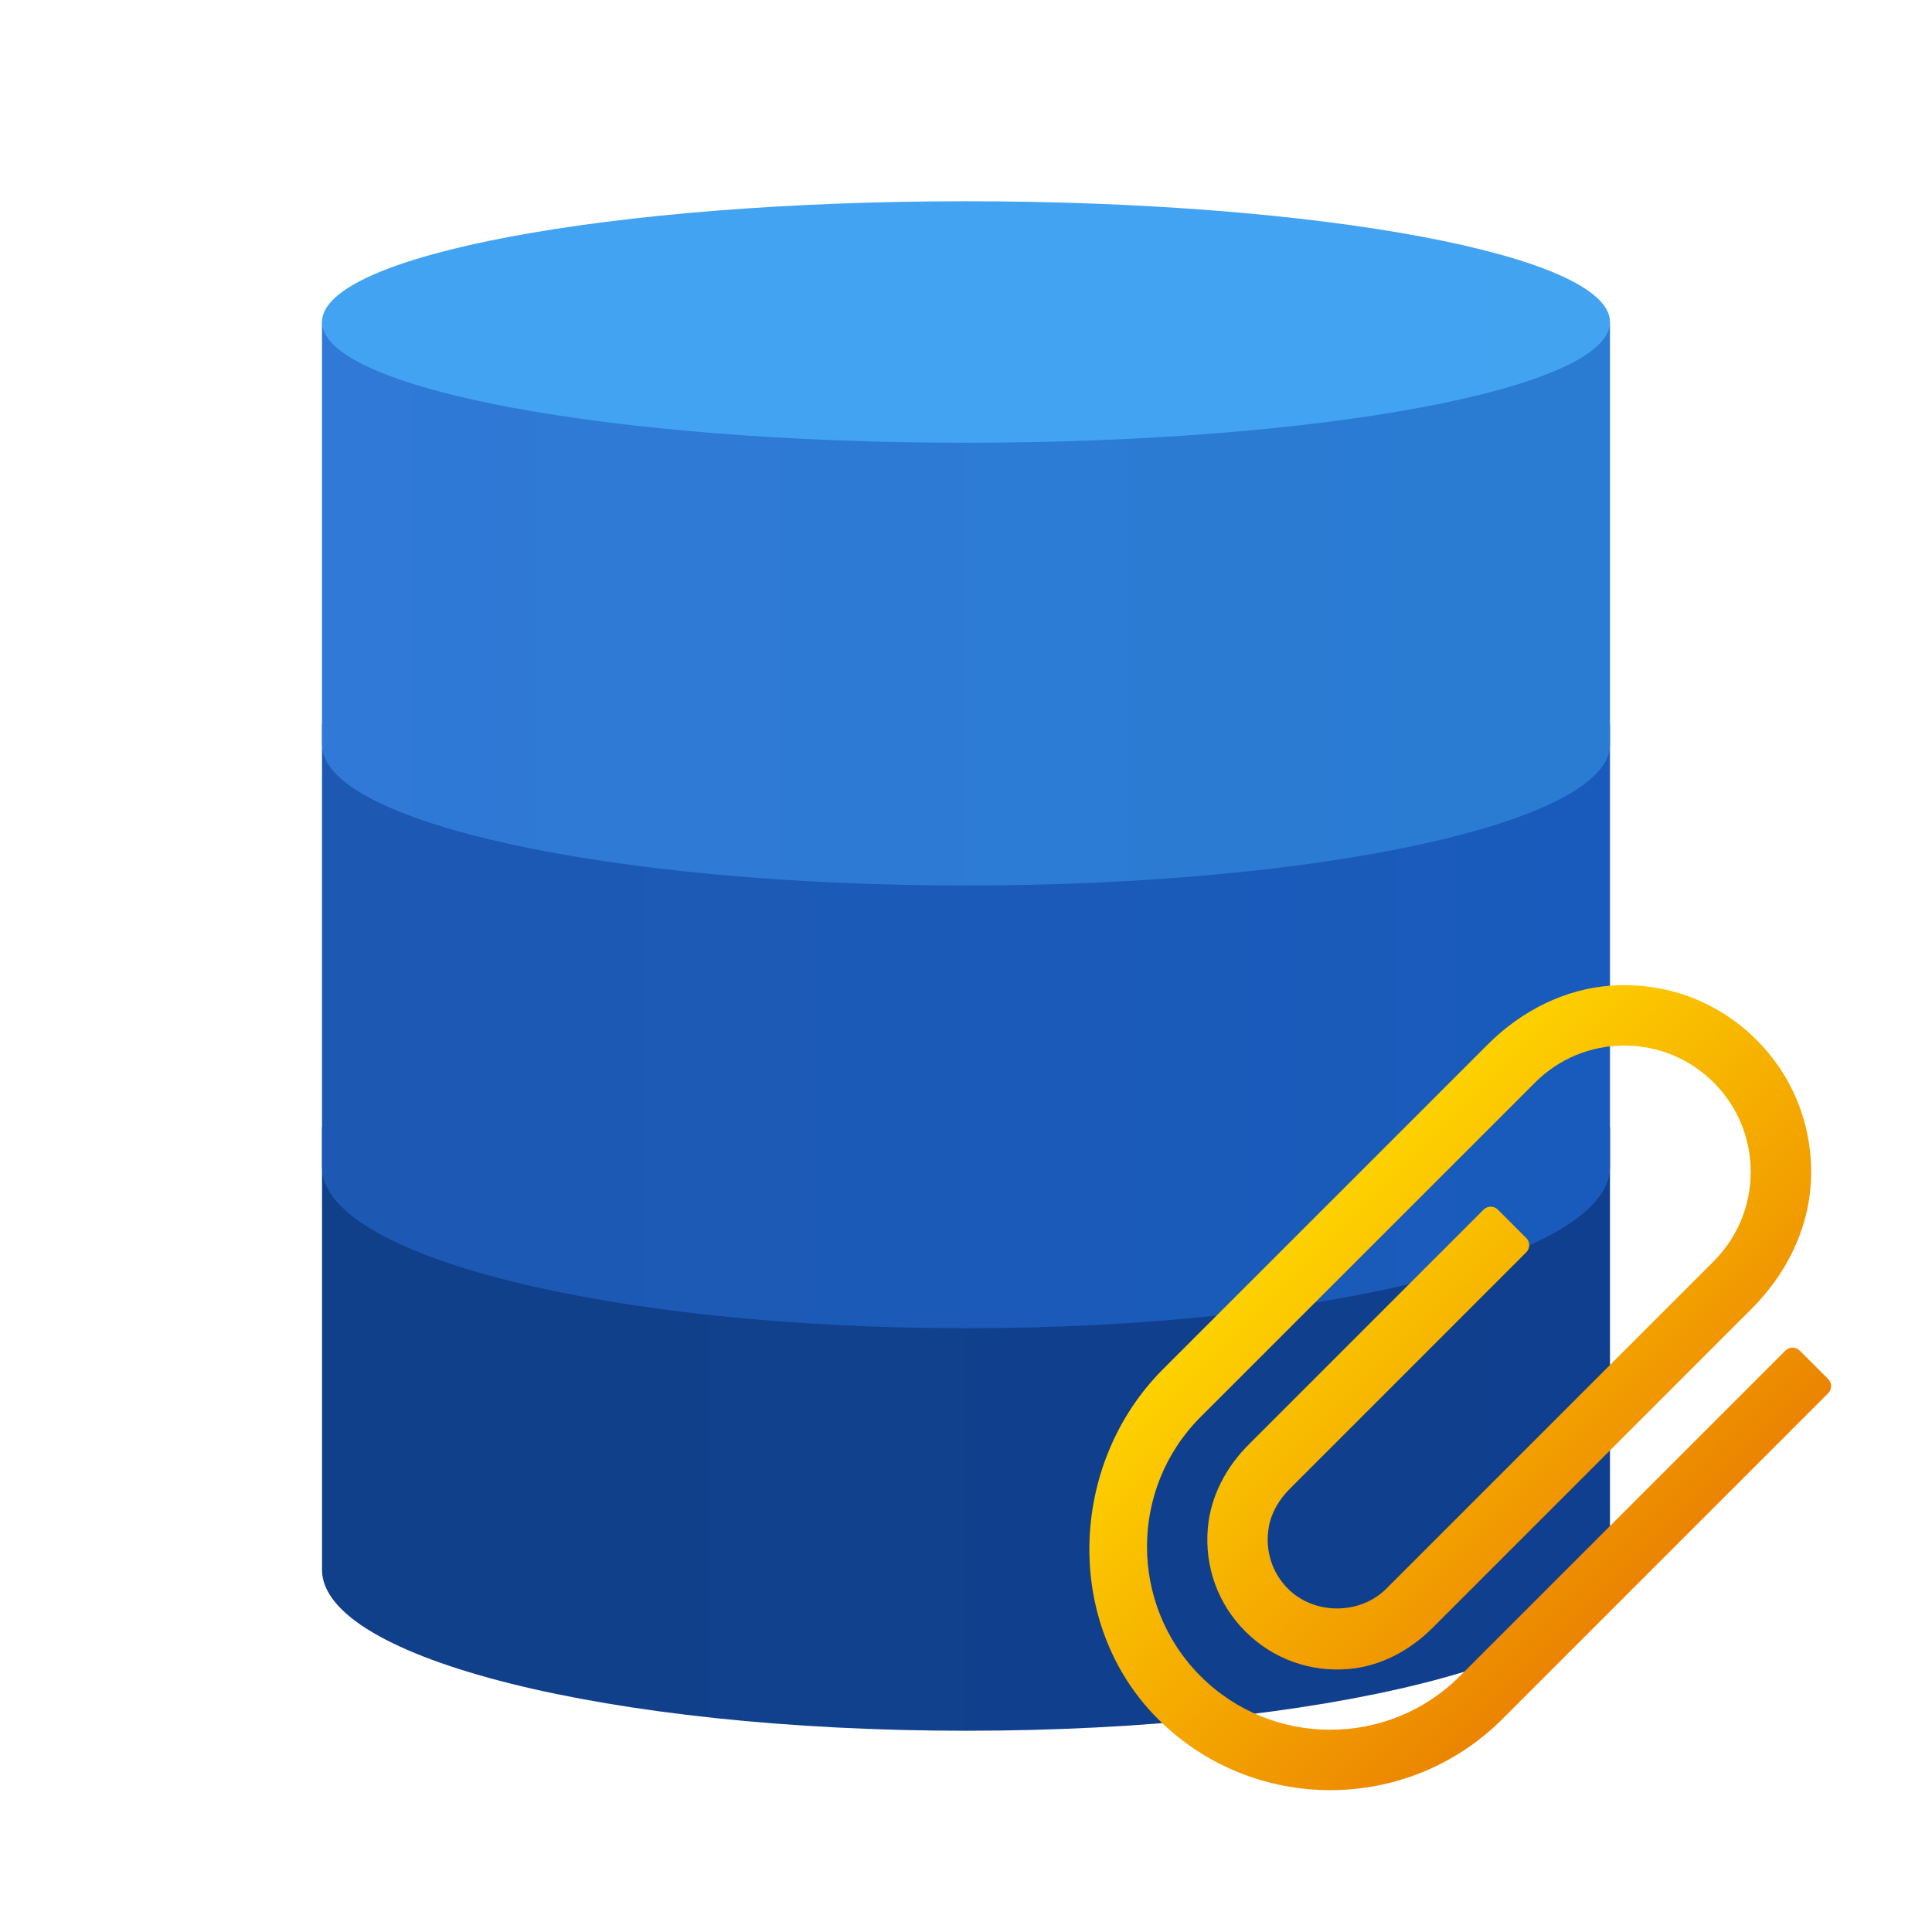
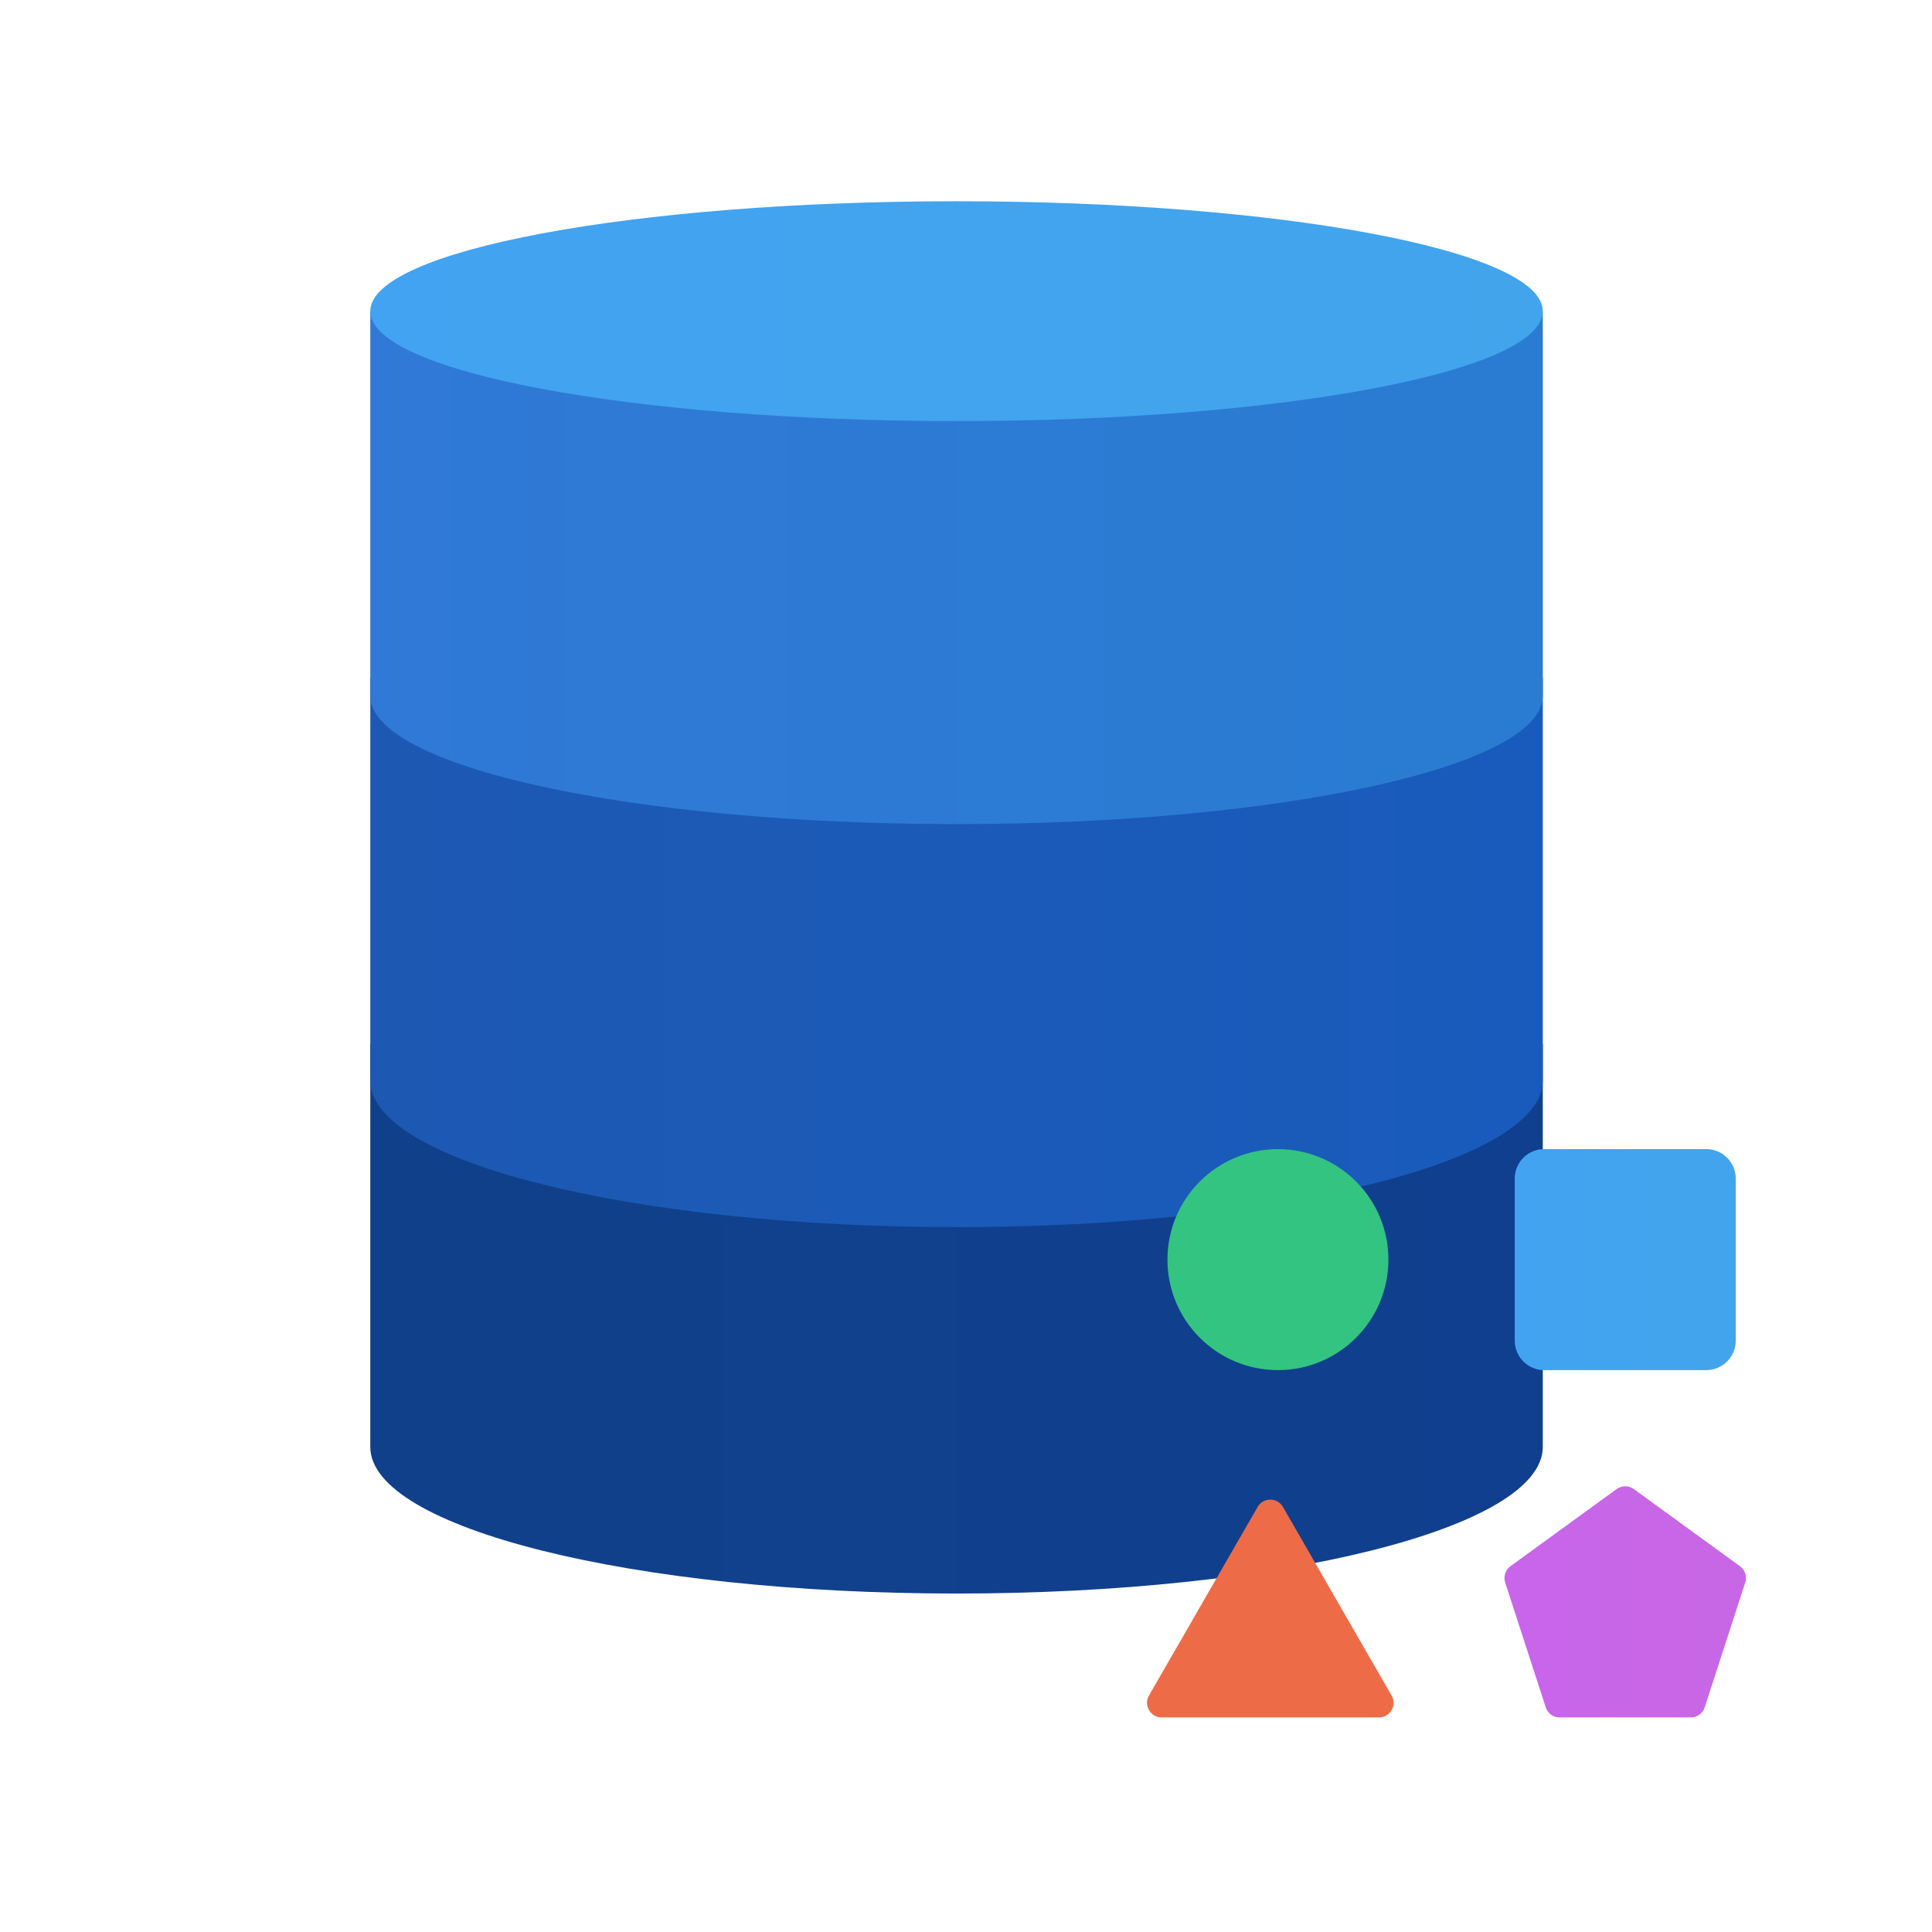
- <svg xmlns="http://www.w3.org/2000/svg" viewBox="0 0 240 240" width="240px" height="240px">
-   <defs>
-     <linearGradient id="linear0" gradientUnits="userSpaceOnUse" x1="28.667" y1="127.208" x2="143.333" y2="127.208" gradientTransform="matrix(1.395349,0,0,1.395349,0,0)">
-       <stop offset="0" style="stop-color:rgb(6.667%,25.098%,54.118%);stop-opacity:1;" />
-       <stop offset="1" style="stop-color:rgb(6.275%,24.706%,56.078%);stop-opacity:1;" />
+ <svg xmlns="http://www.w3.org/2000/svg" viewBox="0 0 48 48" width="240px" height="240px" version="1.1" id="svg30">
+   <defs id="defs34">
+     <linearGradient id="aft_UDmLNVxsaRjydVUutb" x1="27.35" x2="42.65" y1="34.679" y2="34.679" gradientUnits="userSpaceOnUse" gradientTransform="matrix(0.3921982,0,0,0.3921982,26.65125,26.196)">
+       <stop offset="0" stop-color="#c965eb" id="stop11-3" />
+       <stop offset="1" stop-color="#c767e5" id="stop13" />
    </linearGradient>
-     <linearGradient id="linear1" gradientUnits="userSpaceOnUse" x1="28.667" y1="91.375" x2="143.333" y2="91.375" gradientTransform="matrix(1.395349,0,0,1.395349,0,0)">
-       <stop offset="0" style="stop-color:rgb(11.373%,34.902%,70.196%);stop-opacity:1;" />
-       <stop offset="1" style="stop-color:rgb(9.804%,35.686%,73.725%);stop-opacity:1;" />
-     </linearGradient>
-     <linearGradient id="linear2" gradientUnits="userSpaceOnUse" x1="28.667" y1="53.75" x2="143.333" y2="53.75" gradientTransform="matrix(1.395349,0,0,1.395349,0,0)">
-       <stop offset="0" style="stop-color:rgb(18.824%,47.451%,83.922%);stop-opacity:1;" />
-       <stop offset="1" style="stop-color:rgb(16.078%,48.627%,82.353%);stop-opacity:1;" />
-     </linearGradient>
-     <linearGradient id="linear3" gradientUnits="userSpaceOnUse" x1="28.667" y1="28.667" x2="143.333" y2="28.667" gradientTransform="matrix(4.999995,0,0,4.999995,0,0)">
-       <stop offset="0" style="stop-color:rgb(25.882%,63.922%,94.902%);stop-opacity:1;" />
-       <stop offset="1" style="stop-color:rgb(25.882%,64.314%,92.157%);stop-opacity:1;" />
-     </linearGradient>
-     <linearGradient id="linear4" gradientUnits="userSpaceOnUse" x1="116.337" y1="109.408" x2="160.888" y2="153.959" gradientTransform="matrix(1.395349,0,0,1.395349,0,0)">
-       <stop offset="0" style="stop-color:rgb(99.608%,81.961%,0%);stop-opacity:1;" />
-       <stop offset="1" style="stop-color:rgb(89.02%,37.647%,0.392%);stop-opacity:1;" />
+     <linearGradient id="aft_UDmLNVxsaRjydVUuta" x1="28" x2="42" y1="13" y2="13" gradientUnits="userSpaceOnUse" gradientTransform="matrix(0.3921982,0,0,0.3921982,26.65125,26.196)">
+       <stop offset="0" stop-color="#42a3f2" id="stop4-6" />
+       <stop offset="1" stop-color="#42a4eb" id="stop6" />
    </linearGradient>
  </defs>
-   <g id="surface42609239">
-     <path style=" stroke:none;fill-rule:nonzero;fill:url(#linear0);" d="M 200 140 L 40 140 C 40 140 40 191.355 40 195 C 40 206.047 75.816 215 120 215 C 164.184 215 200 206.047 200 195 C 200 191.355 200 140 200 140 Z M 200 140 " />
-     <path style=" stroke:none;fill-rule:nonzero;fill:url(#linear1);" d="M 200 90 L 40 90 C 40 90 40 141.355 40 145 C 40 156.047 75.816 165 120 165 C 164.184 165 200 156.047 200 145 C 200 141.355 200 90 200 90 Z M 200 90 " />
-     <path style=" stroke:none;fill-rule:nonzero;fill:url(#linear2);" d="M 200 40 L 40 40 C 40 40 40 88.781 40 92.5 C 40 102.164 75.816 110 120 110 C 164.184 110 200 102.164 200 92.5 C 200 88.781 200 40 200 40 Z M 200 40 " />
-     <path style=" stroke:none;fill-rule:nonzero;fill:url(#linear3);" d="M 200 40 C 200 48.285 164.184 55 120 55 C 75.816 55 40 48.285 40 40 C 40 31.715 75.816 25 120 25 C 164.184 25 200 31.715 200 40 Z M 200 40 " />
-     <path style=" stroke:none;fill-rule:nonzero;fill:url(#linear4);" d="M 165.246 222.379 C 157.488 222.379 149.727 219.426 143.82 213.512 C 132.062 201.734 132.723 181.84 144.484 170.074 L 184.812 129.75 C 188.973 125.586 194.43 122.793 200.301 122.426 C 207.047 122.008 213.461 124.441 218.195 129.172 C 222.926 133.902 225.359 140.32 224.941 147.066 C 224.574 152.938 221.773 158.395 217.617 162.555 L 177.93 202.246 C 175.133 205.039 171.508 206.98 167.57 207.328 C 162.719 207.75 158.09 206.055 154.703 202.664 C 151.312 199.281 149.617 194.648 150.043 189.797 C 150.387 185.859 152.328 182.23 155.125 179.441 L 184.301 150.262 C 184.785 149.777 185.582 149.777 186.066 150.262 L 189.602 153.797 C 190.086 154.285 190.086 155.078 189.602 155.562 L 160.227 184.941 C 158.93 186.238 157.945 187.852 157.621 189.652 C 157.098 192.543 158 195.359 160 197.363 C 163.254 200.621 168.934 200.625 172.199 197.363 L 212.883 156.68 C 215.844 153.707 217.477 149.77 217.477 145.578 C 217.477 141.387 215.848 137.441 212.883 134.48 C 209.918 131.52 205.977 129.883 201.785 129.883 C 197.594 129.883 193.652 131.512 190.688 134.48 L 149.141 176.02 C 140.266 184.895 140.266 199.344 149.141 208.223 C 158.023 217.098 172.469 217.094 181.344 208.223 L 221.793 167.773 C 222.281 167.285 223.074 167.285 223.566 167.773 L 227.102 171.309 C 227.586 171.793 227.586 172.59 227.102 173.074 L 186.652 213.523 C 180.754 219.43 172.996 222.379 165.246 222.379 Z M 165.246 222.379 " />
-   </g>
+   <linearGradient id="LkaBH78Qy0LlLxZFYVKUda" x1="8" x2="40" y1="35.5" y2="35.5" gradientUnits="userSpaceOnUse" gradientTransform="matrix(0.910303,0,0,0.910303,1.917576,0.4484849)">
+     <stop offset="0" stop-color="#11408a" id="stop2" />
+     <stop offset="1" stop-color="#103f8f" id="stop4" />
+   </linearGradient>
+   <path fill="url(#LkaBH78Qy0LlLxZFYVKUda)" d="M 38.33,25.937 H 9.2 c 0,0 0,9.35 0,10.013 0,2.011 6.521,3.641 14.565,3.641 8.044,0 14.565,-1.63 14.565,-3.641 0,-0.664 0,-10.013 0,-10.013 z" id="path7" style="fill:url(#LkaBH78Qy0LlLxZFYVKUda);stroke-width:0.91" />
+   <linearGradient id="LkaBH78Qy0LlLxZFYVKUdb" x1="8" x2="40" y1="25.5" y2="25.5" gradientUnits="userSpaceOnUse" gradientTransform="matrix(0.910303,0,0,0.910303,1.917576,0.4484849)">
+     <stop offset="0" stop-color="#1d59b3" id="stop9" />
+     <stop offset="1" stop-color="#195bbc" id="stop11" />
+   </linearGradient>
+   <path fill="url(#LkaBH78Qy0LlLxZFYVKUdb)" d="M 38.33,16.834 H 9.2 c 0,0 0,9.35 0,10.013 0,2.011 6.521,3.641 14.565,3.641 8.044,0 14.565,-1.63 14.565,-3.641 0,-0.664 0,-10.013 0,-10.013 z" id="path14" style="fill:url(#LkaBH78Qy0LlLxZFYVKUdb);stroke-width:0.91" />
+   <linearGradient id="LkaBH78Qy0LlLxZFYVKUdc" x1="8" x2="40" y1="15" y2="15" gradientUnits="userSpaceOnUse" gradientTransform="matrix(0.910303,0,0,0.910303,1.917576,0.4484849)">
+     <stop offset="0" stop-color="#3079d6" id="stop16" />
+     <stop offset="1" stop-color="#297cd2" id="stop18" />
+   </linearGradient>
+   <path fill="url(#LkaBH78Qy0LlLxZFYVKUdc)" d="M 38.33,7.731 H 9.2 c 0,0 0,8.881 0,9.558 0,1.76 6.521,3.186 14.565,3.186 8.044,0 14.565,-1.426 14.565,-3.186 0,-0.677 0,-9.558 0,-9.558 z" id="path21" style="fill:url(#LkaBH78Qy0LlLxZFYVKUdc);stroke-width:0.91" />
+   <linearGradient id="LkaBH78Qy0LlLxZFYVKUdd" x1="8" x2="40" y1="8" y2="8" gradientUnits="userSpaceOnUse" gradientTransform="matrix(0.910303,0,0,0.910303,1.917576,0.4484849)">
+     <stop offset="0" stop-color="#42a3f2" id="stop23" />
+     <stop offset="1" stop-color="#42a4eb" id="stop25" />
+   </linearGradient>
+   <ellipse cx="23.765" cy="7.731" fill="url(#LkaBH78Qy0LlLxZFYVKUdd)" rx="14.565" ry="2.731" id="ellipse28" style="fill:url(#LkaBH78Qy0LlLxZFYVKUdd);stroke-width:0.91" />
+   <circle cx="31.75" cy="31.295" r="2.745" fill="#33c481" id="circle2" style="stroke-width:0.392" />
+   <path fill="url(#aft_UDmLNVxsaRjydVUuta)" d="M 42.391,34.04 H 38.365 c -0.404,0 -0.732,-0.328 -0.732,-0.732 V 29.281 c 0,-0.404 0.328,-0.732 0.732,-0.732 h 4.027 c 0.404,0 0.732,0.328 0.732,0.732 v 4.027 c 0,0.404 -0.328,0.732 -0.732,0.732 z" id="path9" style="fill:url(#aft_UDmLNVxsaRjydVUuta);stroke-width:0.392" />
+   <path fill="url(#aft_UDmLNVxsaRjydVUutb)" d="m 40.164,36.996 -2.636,1.915 c -0.127,0.093 -0.181,0.257 -0.132,0.407 l 1.007,3.099 c 0.049,0.15 0.189,0.252 0.346,0.252 h 3.258 c 0.158,0 0.298,-0.102 0.346,-0.252 l 1.007,-3.099 c 0.049,-0.15 -0.005,-0.315 -0.132,-0.407 l -2.636,-1.915 c -0.128,-0.093 -0.3,-0.093 -0.428,0 z" id="path16" style="fill:url(#aft_UDmLNVxsaRjydVUutb);stroke-width:0.392" />
+   <path fill="#ed6c47" d="m 31.246,37.439 -2.7,4.686 c -0.139,0.242 0.035,0.544 0.315,0.544 h 5.399 c 0.279,0 0.454,-0.302 0.314,-0.544 l -2.7,-4.686 c -0.14,-0.242 -0.489,-0.242 -0.629,0 z" id="path18" style="stroke-width:0.392" />
</svg>
